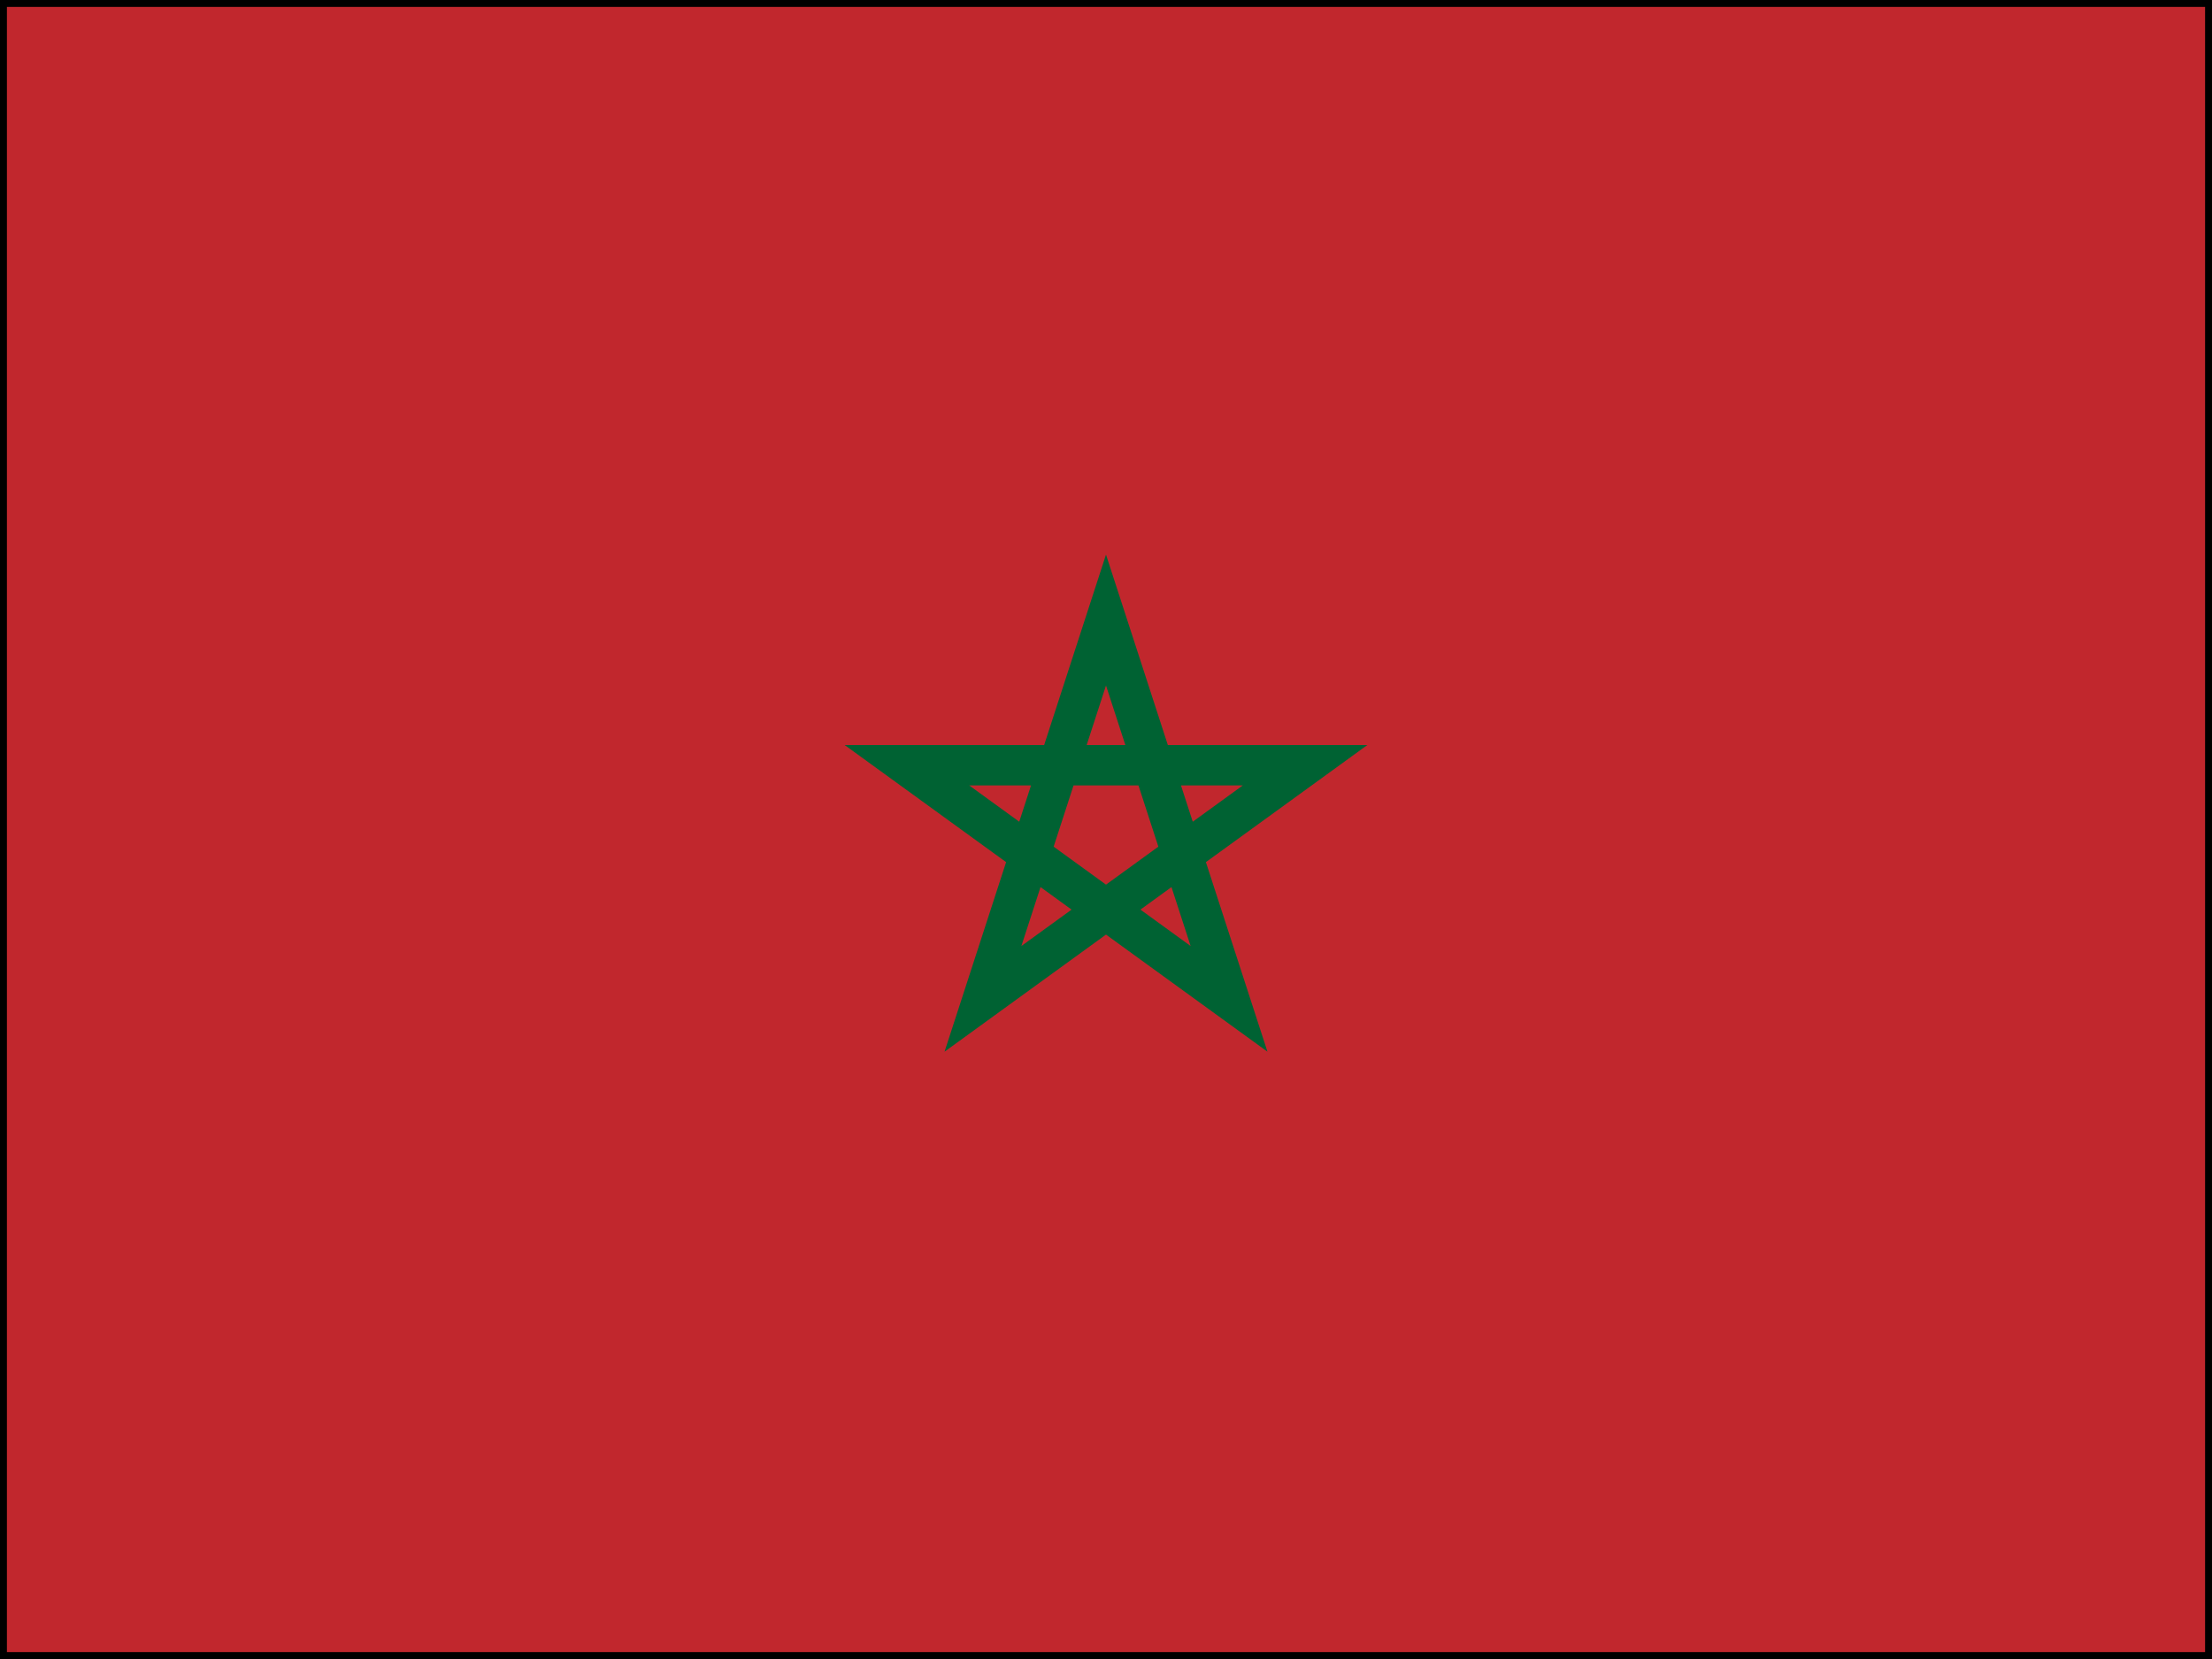
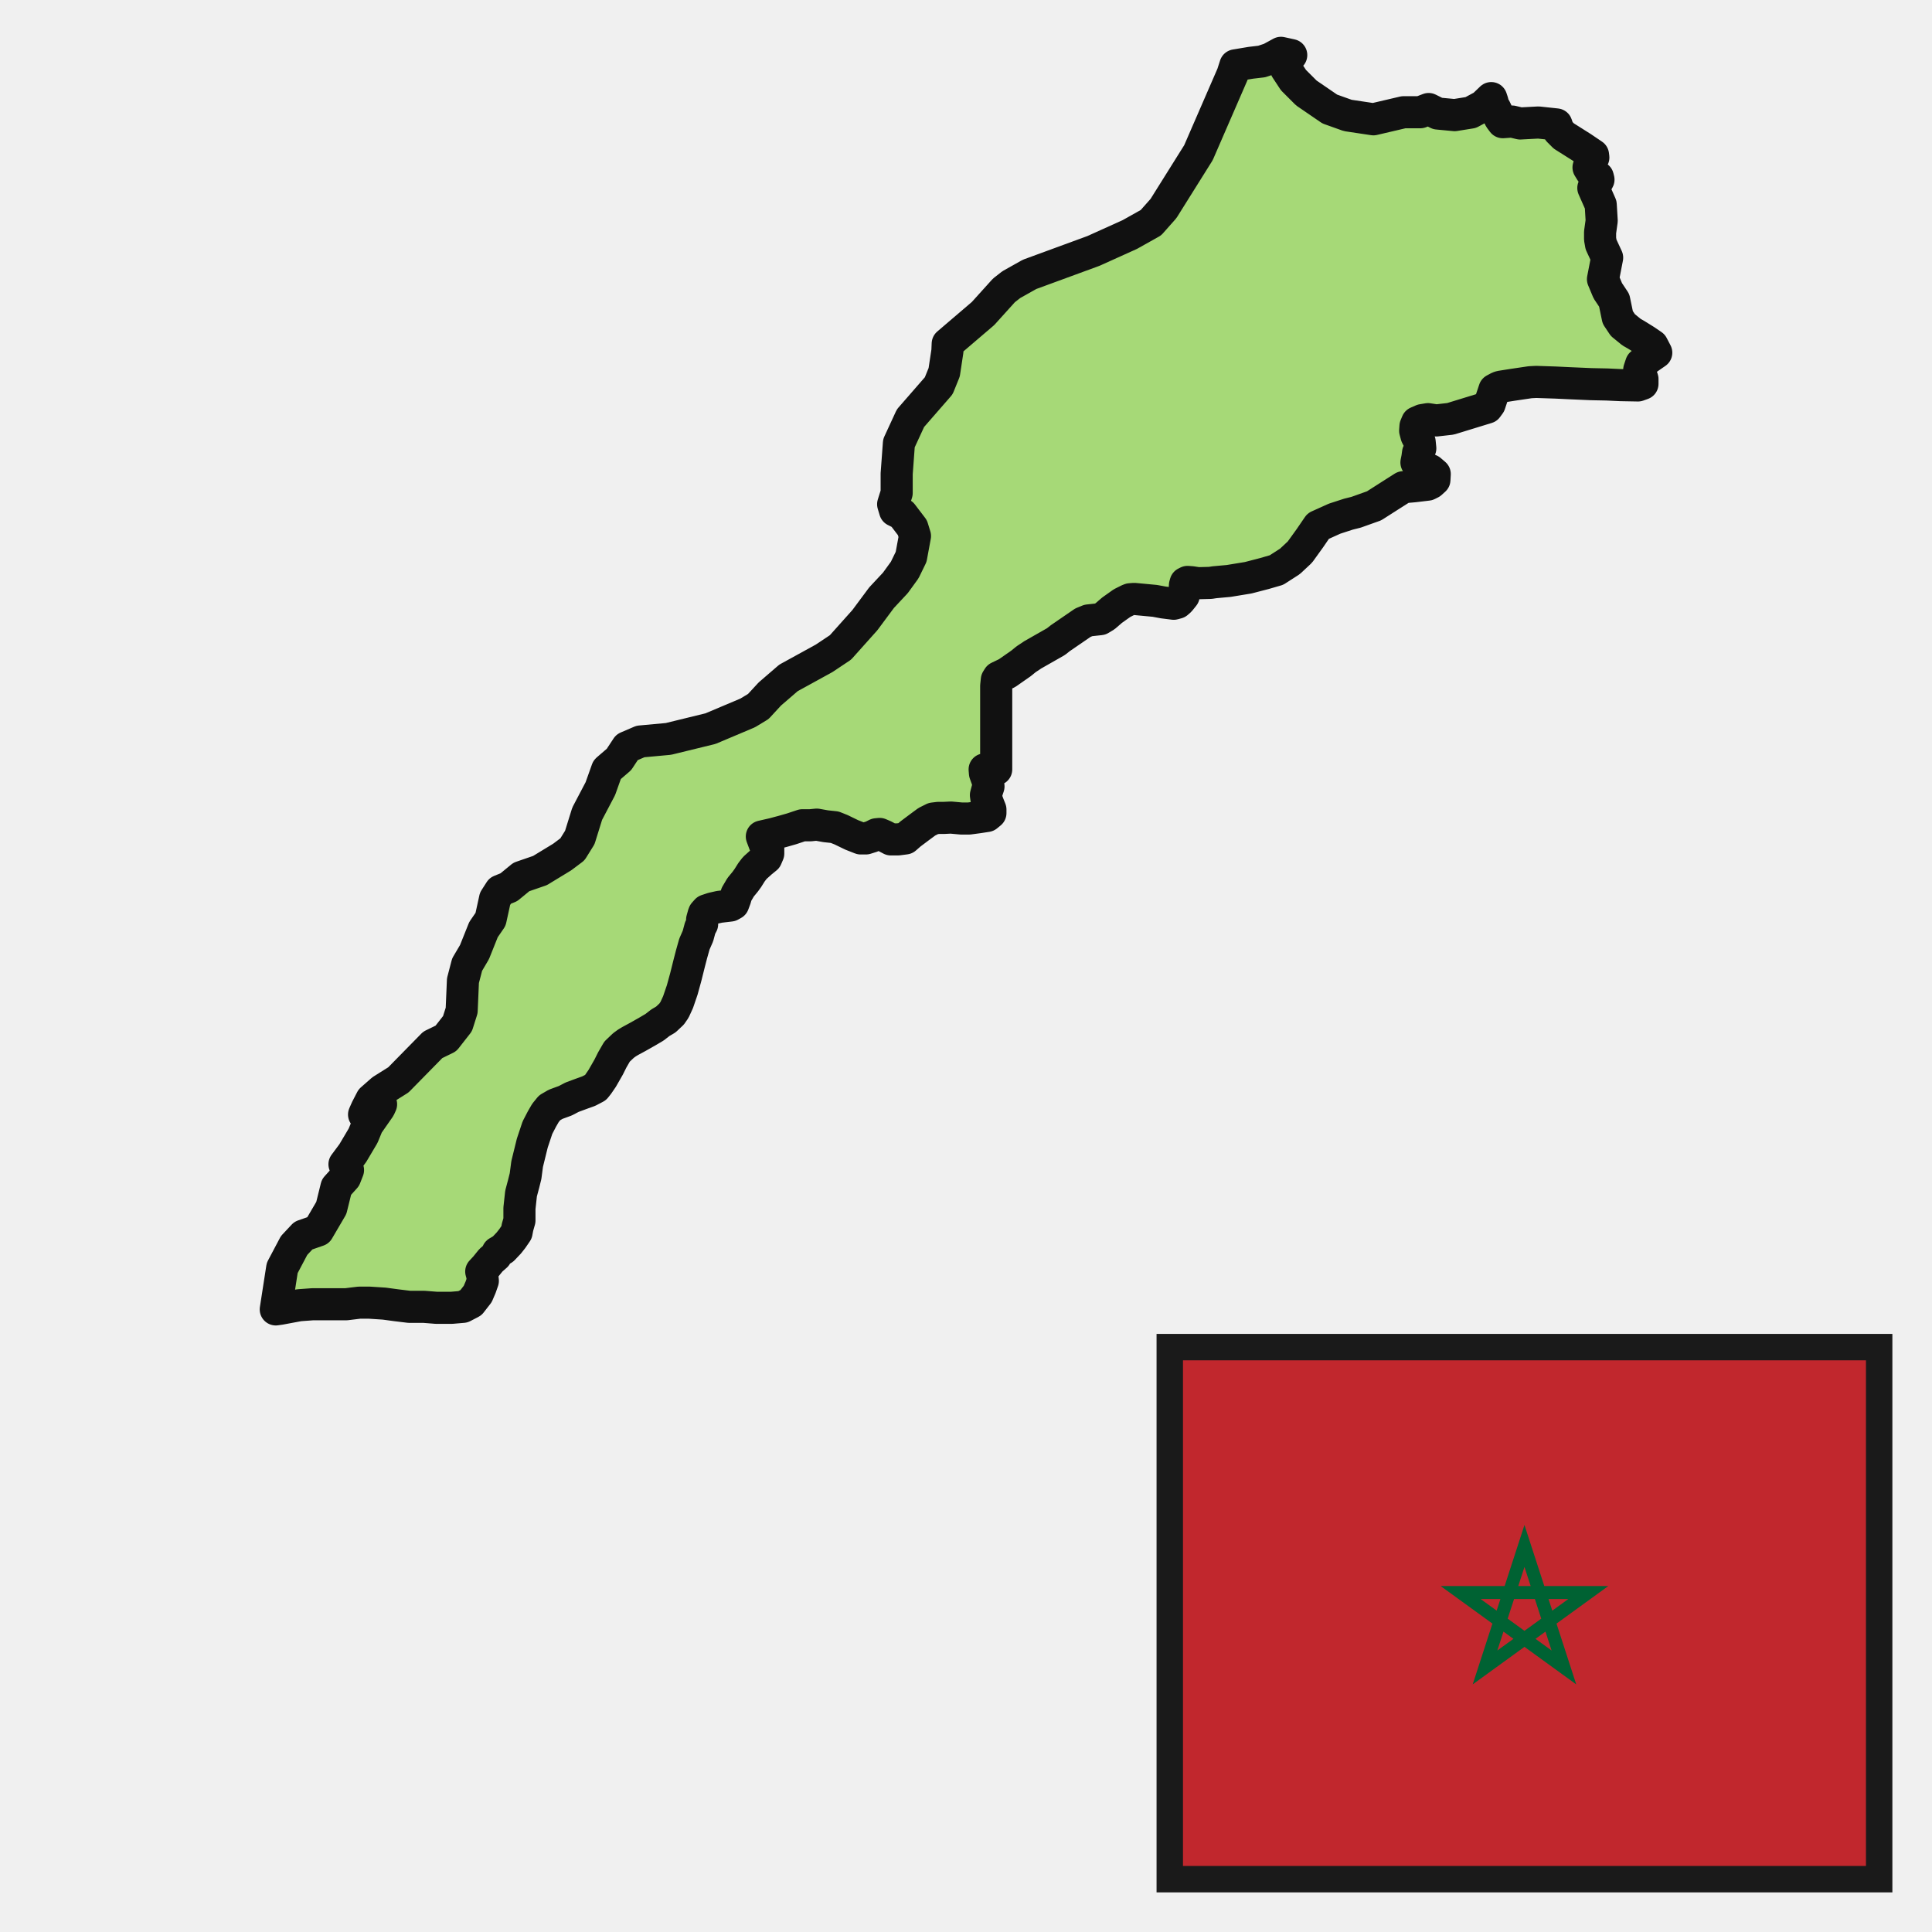
- <svg xmlns="http://www.w3.org/2000/svg" id="flag-icons-ma" viewBox="0 0 640 480" data-copyright="© 2026 Sensory App House">
-   <path fill="#c1272d" d="M640 0H0v480h640z" />
-   <path fill="none" stroke="#006233" stroke-width="11.7" d="M320 179.4 284.4 289l93.2-67.6H262.4l93.2 67.6z" />
-   <rect x="1" y="1" width="638" height="478" fill="none" stroke="#000000" stroke-width="2" />
+ <svg xmlns="http://www.w3.org/2000/svg" viewBox="0 0 512 512">
+   <g transform="translate(38.20 -37.30) scale(0.8508)">
+     <path d="M 439.9 82.6 L 440.6 84.6 L 442.2 86.2 L 447.9 89.8 L 451.3 92.1 L 451.4 92.9 L 450.3 94.7 L 449.9 96.0 L 450.7 97.3 L 452.8 99.0 L 453.0 99.8 L 452.5 100.7 L 451.4 102.4 L 453.7 107.6 L 454.0 112.6 L 453.5 116.2 L 453.5 118.3 L 453.8 120.0 L 455.7 124.1 L 454.4 130.8 L 455.9 134.4 L 457.9 137.4 L 459.0 142.7 L 460.6 145.1 L 463.3 147.3 L 464.7 148.1 L 467.6 149.9 L 469.8 151.4 L 471.0 153.7 L 468.4 155.5 L 466.3 157.2 L 465.7 159.0 L 466.7 161.9 L 466.7 163.4 L 465.3 163.9 L 459.9 163.8 L 455.6 163.6 L 450.7 163.5 L 443.8 163.2 L 439.6 163.0 L 433.6 162.8 L 431.7 162.9 L 426.3 163.7 L 422.5 164.3 L 421.9 164.5 L 420.6 165.2 L 419.9 167.3 L 419.1 169.7 L 418.3 170.8 L 406.9 174.3 L 402.5 174.8 L 399.9 174.4 L 398.1 174.7 L 396.5 175.4 L 396.0 176.6 L 395.9 178.0 L 396.3 179.5 L 397.3 181.5 L 397.5 183.5 L 396.8 184.9 L 396.6 186.4 L 396.3 187.9 L 396.9 188.8 L 398.0 188.9 L 399.1 189.6 L 400.6 190.3 L 402.0 191.5 L 401.9 193.3 L 400.8 194.3 L 399.8 194.8 L 395.6 195.3 L 392.2 195.6 L 387.8 198.4 L 383.1 201.4 L 377.5 203.4 L 375.1 204.0 L 370.8 205.4 L 365.7 207.7 L 363.1 211.5 L 360.0 215.8 L 356.9 218.7 L 352.7 221.4 L 348.9 222.5 L 343.9 223.8 L 337.8 224.8 L 333.4 225.2 L 332.1 225.4 L 328.3 225.5 L 326.3 225.2 L 325.0 225.1 L 324.4 225.4 L 324.2 226.1 L 324.1 227.7 L 323.8 229.4 L 322.6 230.9 L 321.8 231.6 L 320.7 231.9 L 317.5 231.5 L 314.8 231.0 L 308.4 230.4 L 307.1 230.5 L 306.6 230.7 L 304.6 231.7 L 301.5 233.9 L 299.3 235.8 L 297.8 236.7 L 294.1 237.1 L 292.4 237.8 L 285.4 242.6 L 284.0 243.7 L 276.8 247.8 L 274.7 249.2 L 273.1 250.5 L 268.8 253.5 L 266.1 254.8 L 265.6 255.6 L 265.4 257.5 L 265.4 261.6 L 265.4 265.5 L 265.4 271.2 L 265.4 276.9 L 265.4 283.5 L 261.8 283.5 L 261.8 283.5 L 261.9 284.7 L 262.7 286.9 L 263.0 288.8 L 262.6 290.0 L 262.2 291.5 L 262.4 292.9 L 263.0 294.5 L 263.6 296.0 L 263.6 297.1 L 262.5 298.0 L 259.9 298.4 L 256.9 298.8 L 254.6 298.8 L 251.3 298.5 L 249.2 298.6 L 247.4 298.6 L 245.8 298.8 L 243.8 299.8 L 241.5 301.5 L 238.7 303.6 L 237.1 305.0 L 234.8 305.3 L 232.6 305.3 L 230.5 304.2 L 229.1 303.6 L 228.1 303.7 L 226.7 304.4 L 224.8 305.0 L 223.2 305.0 L 220.4 303.9 L 217.1 302.3 L 215.1 301.5 L 212.3 301.2 L 209.5 300.7 L 207.5 300.9 L 205.0 300.9 L 201.7 302.0 L 198.9 302.8 L 195.9 303.6 L 192.4 304.4 L 193.3 306.8 L 194.4 308.1 L 194.4 309.7 L 193.8 311.1 L 192.2 312.4 L 190.2 314.2 L 189.2 315.5 L 188.0 317.4 L 187.2 318.5 L 185.8 320.2 L 184.5 322.4 L 184.1 323.8 L 183.5 325.4 L 182.6 325.9 L 179.2 326.3 L 177.0 326.8 L 175.2 327.4 L 174.4 328.3 L 174.3 328.5 L 173.8 330.3 L 173.8 331.7 L 173.2 332.8 L 172.5 335.4 L 171.4 337.9 L 170.5 341.1 L 169.8 343.8 L 168.7 348.2 L 167.6 352.2 L 166.3 356.0 L 165.2 358.4 L 164.3 359.7 L 162.5 361.4 L 160.8 362.4 L 159.0 363.8 L 156.8 365.1 L 153.8 366.8 L 151.4 368.1 L 150.4 368.7 L 149.3 369.5 L 147.3 371.4 L 145.8 374.0 L 144.7 376.2 L 142.7 379.7 L 141.4 381.6 L 140.6 382.6 L 138.5 383.7 L 136.0 384.6 L 133.3 385.6 L 131.2 386.7 L 128.2 387.8 L 126.3 388.9 L 125.0 390.5 L 123.9 392.4 L 122.5 395.1 L 121.5 398.1 L 120.9 399.9 L 119.3 406.4 L 118.8 410.2 L 118.2 412.6 L 117.4 415.6 L 116.9 420.2 L 116.9 424.0 L 116.3 426.1 L 116.0 427.7 L 114.7 429.6 L 113.6 431.0 L 111.8 432.9 L 110.1 433.9 L 109.6 435.0 L 108.0 436.4 L 106.3 438.5 L 105.0 439.9 L 105.3 441.0 L 105.5 442.8 L 104.8 444.8 L 103.9 446.9 L 101.8 449.6 L 99.3 450.9 L 95.8 451.2 L 91.0 451.2 L 87.2 450.9 L 82.6 450.9 L 78.5 450.4 L 74.8 449.9 L 70.2 449.6 L 67.0 449.6 L 62.9 450.1 L 52.4 450.1 L 48.3 450.4 L 42.4 451.5 L 41.0 451.7 L 43.0 438.8 L 46.7 431.8 L 49.6 428.7 L 54.2 427.1 L 58.3 420.1 L 59.9 413.6 L 62.6 410.6 L 63.5 408.3 L 62.4 406.5 L 65.0 403.0 L 68.2 397.6 L 69.6 394.2 L 73.3 388.9 L 73.8 387.8 L 73.4 386.4 L 71.9 387.6 L 70.4 389.5 L 68.5 391.0 L 69.3 389.2 L 70.8 386.3 L 74.1 383.4 L 79.2 380.2 L 89.9 369.3 L 94.0 367.3 L 97.6 362.7 L 98.9 358.6 L 99.3 349.3 L 100.6 344.3 L 102.9 340.4 L 105.7 333.4 L 107.9 330.2 L 109.3 323.8 L 110.9 321.3 L 113.6 320.2 L 117.5 317.0 L 123.3 315.0 L 130.2 310.8 L 133.4 308.4 L 135.7 304.7 L 138.0 297.3 L 142.1 289.5 L 144.2 283.6 L 144.3 283.5 L 147.9 280.4 L 150.4 276.6 L 154.6 274.8 L 163.3 274.0 L 176.4 270.8 L 188.0 265.9 L 191.3 263.9 L 194.9 260.0 L 200.7 255.0 L 211.8 248.9 L 216.9 245.5 L 224.5 237.0 L 229.7 230.0 L 234.0 225.4 L 236.9 221.4 L 238.9 217.3 L 240.1 210.8 L 239.3 208.2 L 236.1 204.0 L 233.9 202.9 L 233.3 200.9 L 234.4 197.4 L 234.4 191.4 L 235.1 181.9 L 238.7 174.1 L 247.5 164.0 L 249.2 159.8 L 250.2 153.2 L 250.3 150.9 L 261.3 141.5 L 267.8 134.3 L 270.1 132.5 L 275.8 129.3 L 295.7 122.0 L 307.0 116.9 L 313.6 113.2 L 317.5 108.8 L 328.4 91.4 L 339.0 67.0 L 339.9 64.2 L 344.7 63.4 L 348.1 63.0 L 350.8 62.1 L 354.1 60.3 L 357.3 61.0 L 355.7 62.3 L 355.7 65.3 L 358.0 68.8 L 362.0 72.8 L 369.3 77.8 L 374.9 79.8 L 382.9 81.0 L 392.3 78.8 L 397.5 78.8 L 400.1 77.8 L 402.9 79.2 L 408.2 79.7 L 413.2 78.9 L 417.1 76.8 L 419.6 74.4 L 420.0 75.6 L 420.0 76.9 L 420.8 77.6 L 422.3 80.7 L 423.2 81.9 L 426.1 81.7 L 428.6 82.3 L 434.3 82.0 L 439.9 82.6 Z" fill="#a6d977" stroke="#111111" stroke-width="10" stroke-linejoin="round" fill-rule="evenodd" />
+   </g>
+   <rect x="310" y="357" width="188" height="141" fill="#ffffff" />
+   <g transform="translate(310 357) scale(0.29375)">
+     <path fill="#c1272d" d="M640 0H0v480h640z" />
+     <path fill="none" stroke="#006233" stroke-width="11.7" d="M320 179.4 284.4 289l93.2-67.6H262.4l93.2 67.6z" />
+     <rect x="1" y="1" width="638" height="478" fill="none" stroke="#000000" stroke-width="2" />
+   </g>
+   <rect x="310" y="357" width="188" height="141" fill="none" stroke="#1a1a1a" stroke-width="7" />
</svg>
